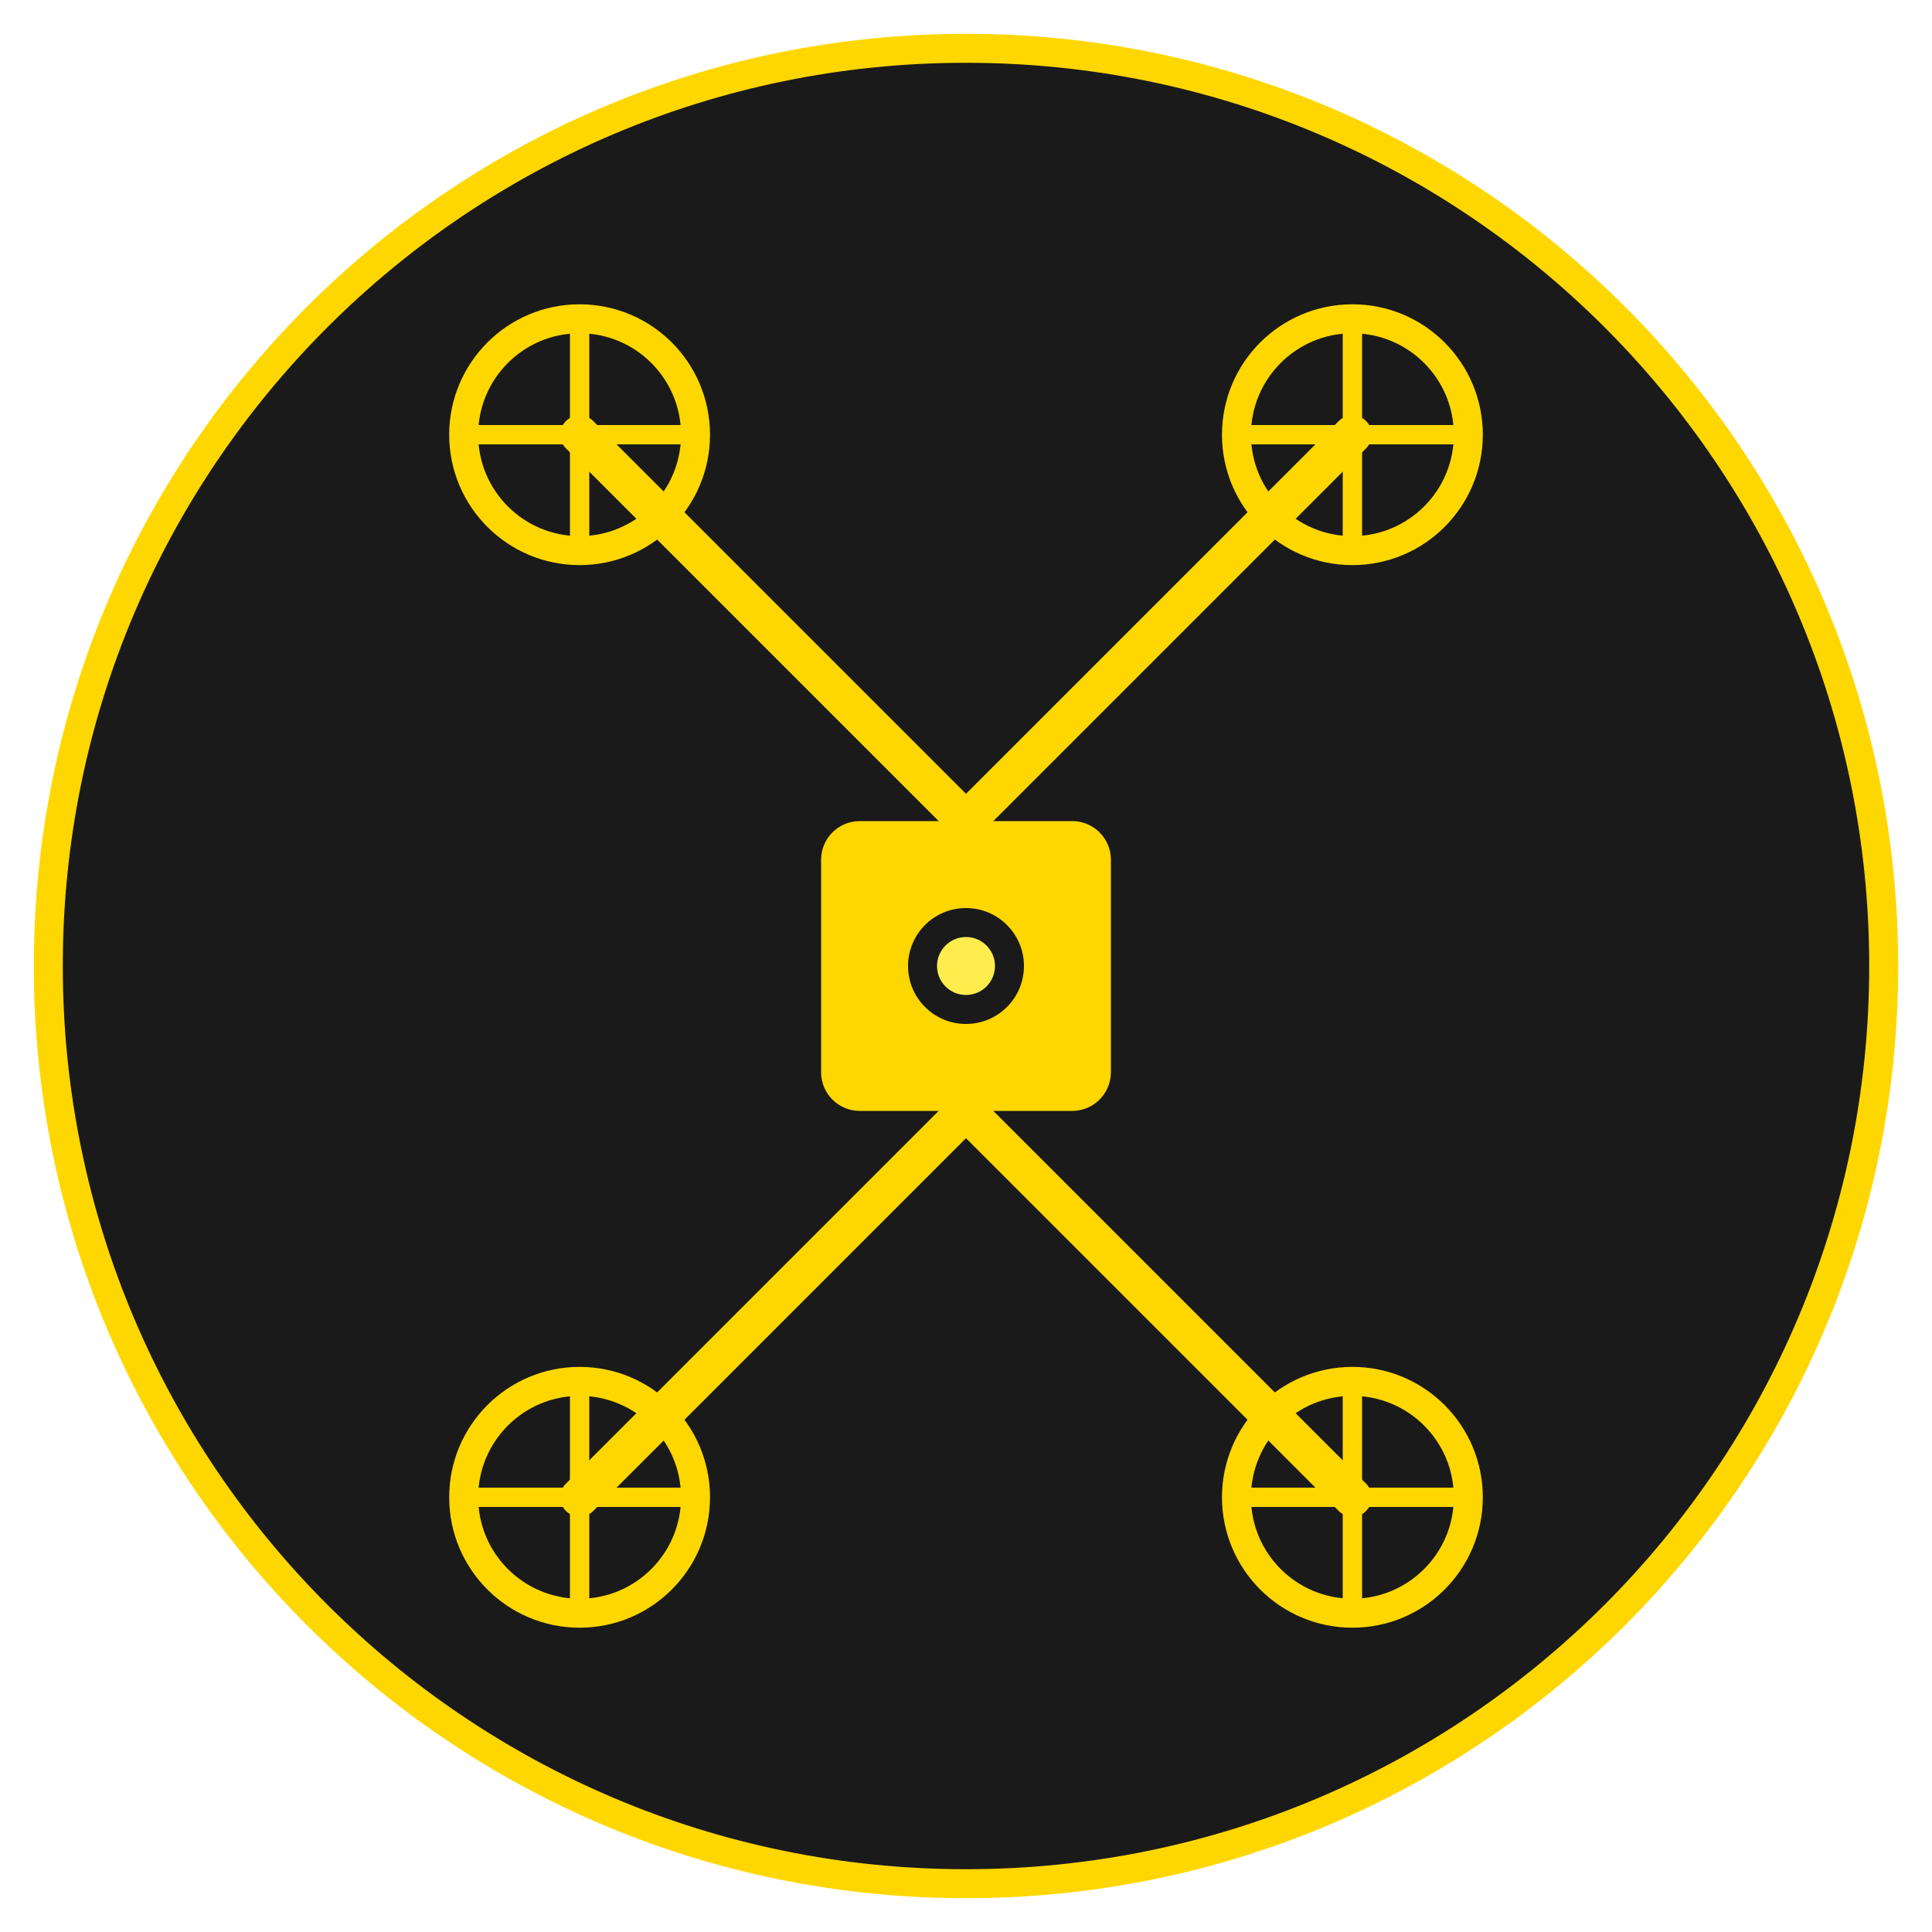
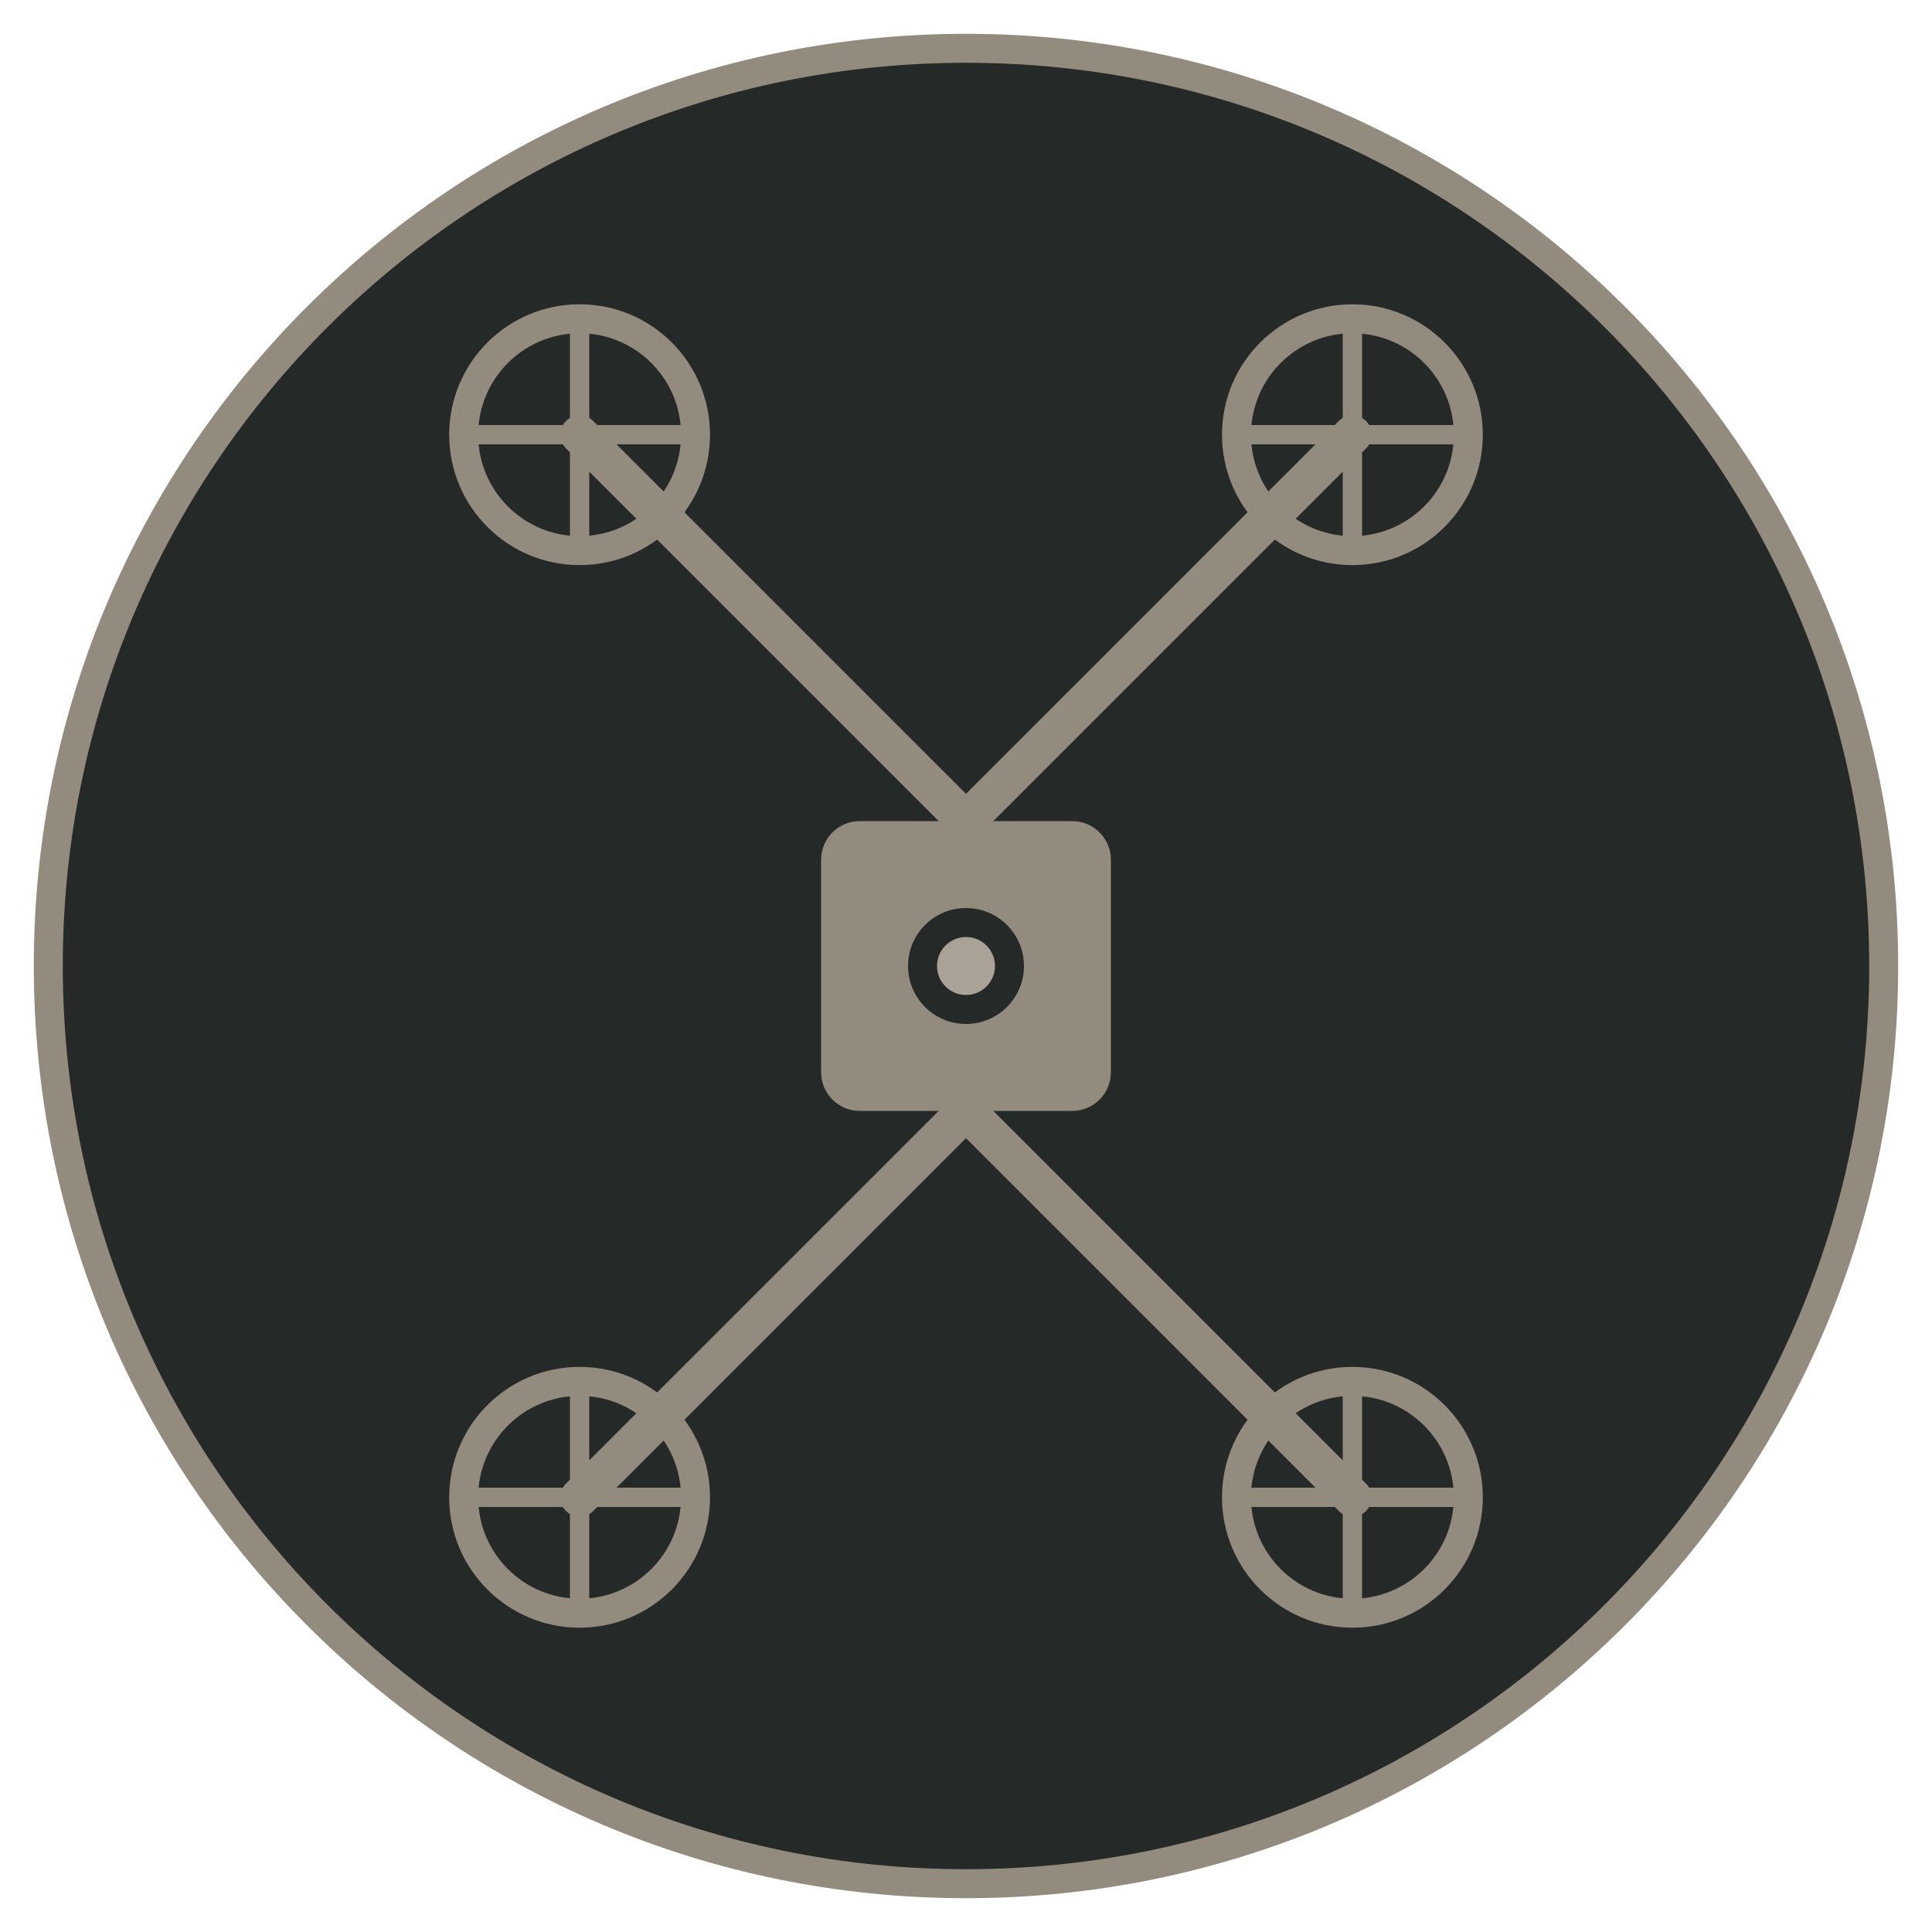
<svg xmlns="http://www.w3.org/2000/svg" viewBox="0 0 200 200" width="200" height="200">
-   <circle cx="100" cy="100" r="95" fill="#1a1a1a" stroke="#ffd700" stroke-width="3" />
-   <rect x="85" y="85" width="30" height="30" rx="4" fill="#ffd700" />
-   <circle cx="100" cy="100" r="6" fill="#1a1a1a" />
-   <line x1="100" y1="85" x2="60" y2="45" stroke="#ffd700" stroke-width="4" stroke-linecap="round" />
-   <circle cx="60" cy="45" r="12" fill="none" stroke="#ffd700" stroke-width="3" />
-   <line x1="48" y1="45" x2="72" y2="45" stroke="#ffd700" stroke-width="2" />
-   <line x1="60" y1="33" x2="60" y2="57" stroke="#ffd700" stroke-width="2" />
-   <line x1="100" y1="85" x2="140" y2="45" stroke="#ffd700" stroke-width="4" stroke-linecap="round" />
-   <circle cx="140" cy="45" r="12" fill="none" stroke="#ffd700" stroke-width="3" />
-   <line x1="128" y1="45" x2="152" y2="45" stroke="#ffd700" stroke-width="2" />
-   <line x1="140" y1="33" x2="140" y2="57" stroke="#ffd700" stroke-width="2" />
-   <line x1="100" y1="115" x2="60" y2="155" stroke="#ffd700" stroke-width="4" stroke-linecap="round" />
-   <circle cx="60" cy="155" r="12" fill="none" stroke="#ffd700" stroke-width="3" />
-   <line x1="48" y1="155" x2="72" y2="155" stroke="#ffd700" stroke-width="2" />
-   <line x1="60" y1="143" x2="60" y2="167" stroke="#ffd700" stroke-width="2" />
-   <line x1="100" y1="115" x2="140" y2="155" stroke="#ffd700" stroke-width="4" stroke-linecap="round" />
-   <circle cx="140" cy="155" r="12" fill="none" stroke="#ffd700" stroke-width="3" />
-   <line x1="128" y1="155" x2="152" y2="155" stroke="#ffd700" stroke-width="2" />
-   <line x1="140" y1="143" x2="140" y2="167" stroke="#ffd700" stroke-width="2" />
-   <circle cx="100" cy="100" r="3" fill="#ffed4e" />
+   <circle cx="100" cy="100" r="95" fill="#252927" stroke="#938B7E" stroke-width="3" />
+   <rect x="85" y="85" width="30" height="30" rx="4" fill="#938B7E" />
+   <circle cx="100" cy="100" r="6" fill="#252927" />
+   <line x1="100" y1="85" x2="60" y2="45" stroke="#938B7E" stroke-width="4" stroke-linecap="round" />
+   <circle cx="60" cy="45" r="12" fill="none" stroke="#938B7E" stroke-width="3" />
+   <line x1="48" y1="45" x2="72" y2="45" stroke="#938B7E" stroke-width="2" />
+   <line x1="60" y1="33" x2="60" y2="57" stroke="#938B7E" stroke-width="2" />
+   <line x1="100" y1="85" x2="140" y2="45" stroke="#938B7E" stroke-width="4" stroke-linecap="round" />
+   <circle cx="140" cy="45" r="12" fill="none" stroke="#938B7E" stroke-width="3" />
+   <line x1="128" y1="45" x2="152" y2="45" stroke="#938B7E" stroke-width="2" />
+   <line x1="140" y1="33" x2="140" y2="57" stroke="#938B7E" stroke-width="2" />
+   <line x1="100" y1="115" x2="60" y2="155" stroke="#938B7E" stroke-width="4" stroke-linecap="round" />
+   <circle cx="60" cy="155" r="12" fill="none" stroke="#938B7E" stroke-width="3" />
+   <line x1="48" y1="155" x2="72" y2="155" stroke="#938B7E" stroke-width="2" />
+   <line x1="60" y1="143" x2="60" y2="167" stroke="#938B7E" stroke-width="2" />
+   <line x1="100" y1="115" x2="140" y2="155" stroke="#938B7E" stroke-width="4" stroke-linecap="round" />
+   <circle cx="140" cy="155" r="12" fill="none" stroke="#938B7E" stroke-width="3" />
+   <line x1="128" y1="155" x2="152" y2="155" stroke="#938B7E" stroke-width="2" />
+   <line x1="140" y1="143" x2="140" y2="167" stroke="#938B7E" stroke-width="2" />
+   <circle cx="100" cy="100" r="3" fill="#AAA296" />
</svg>
